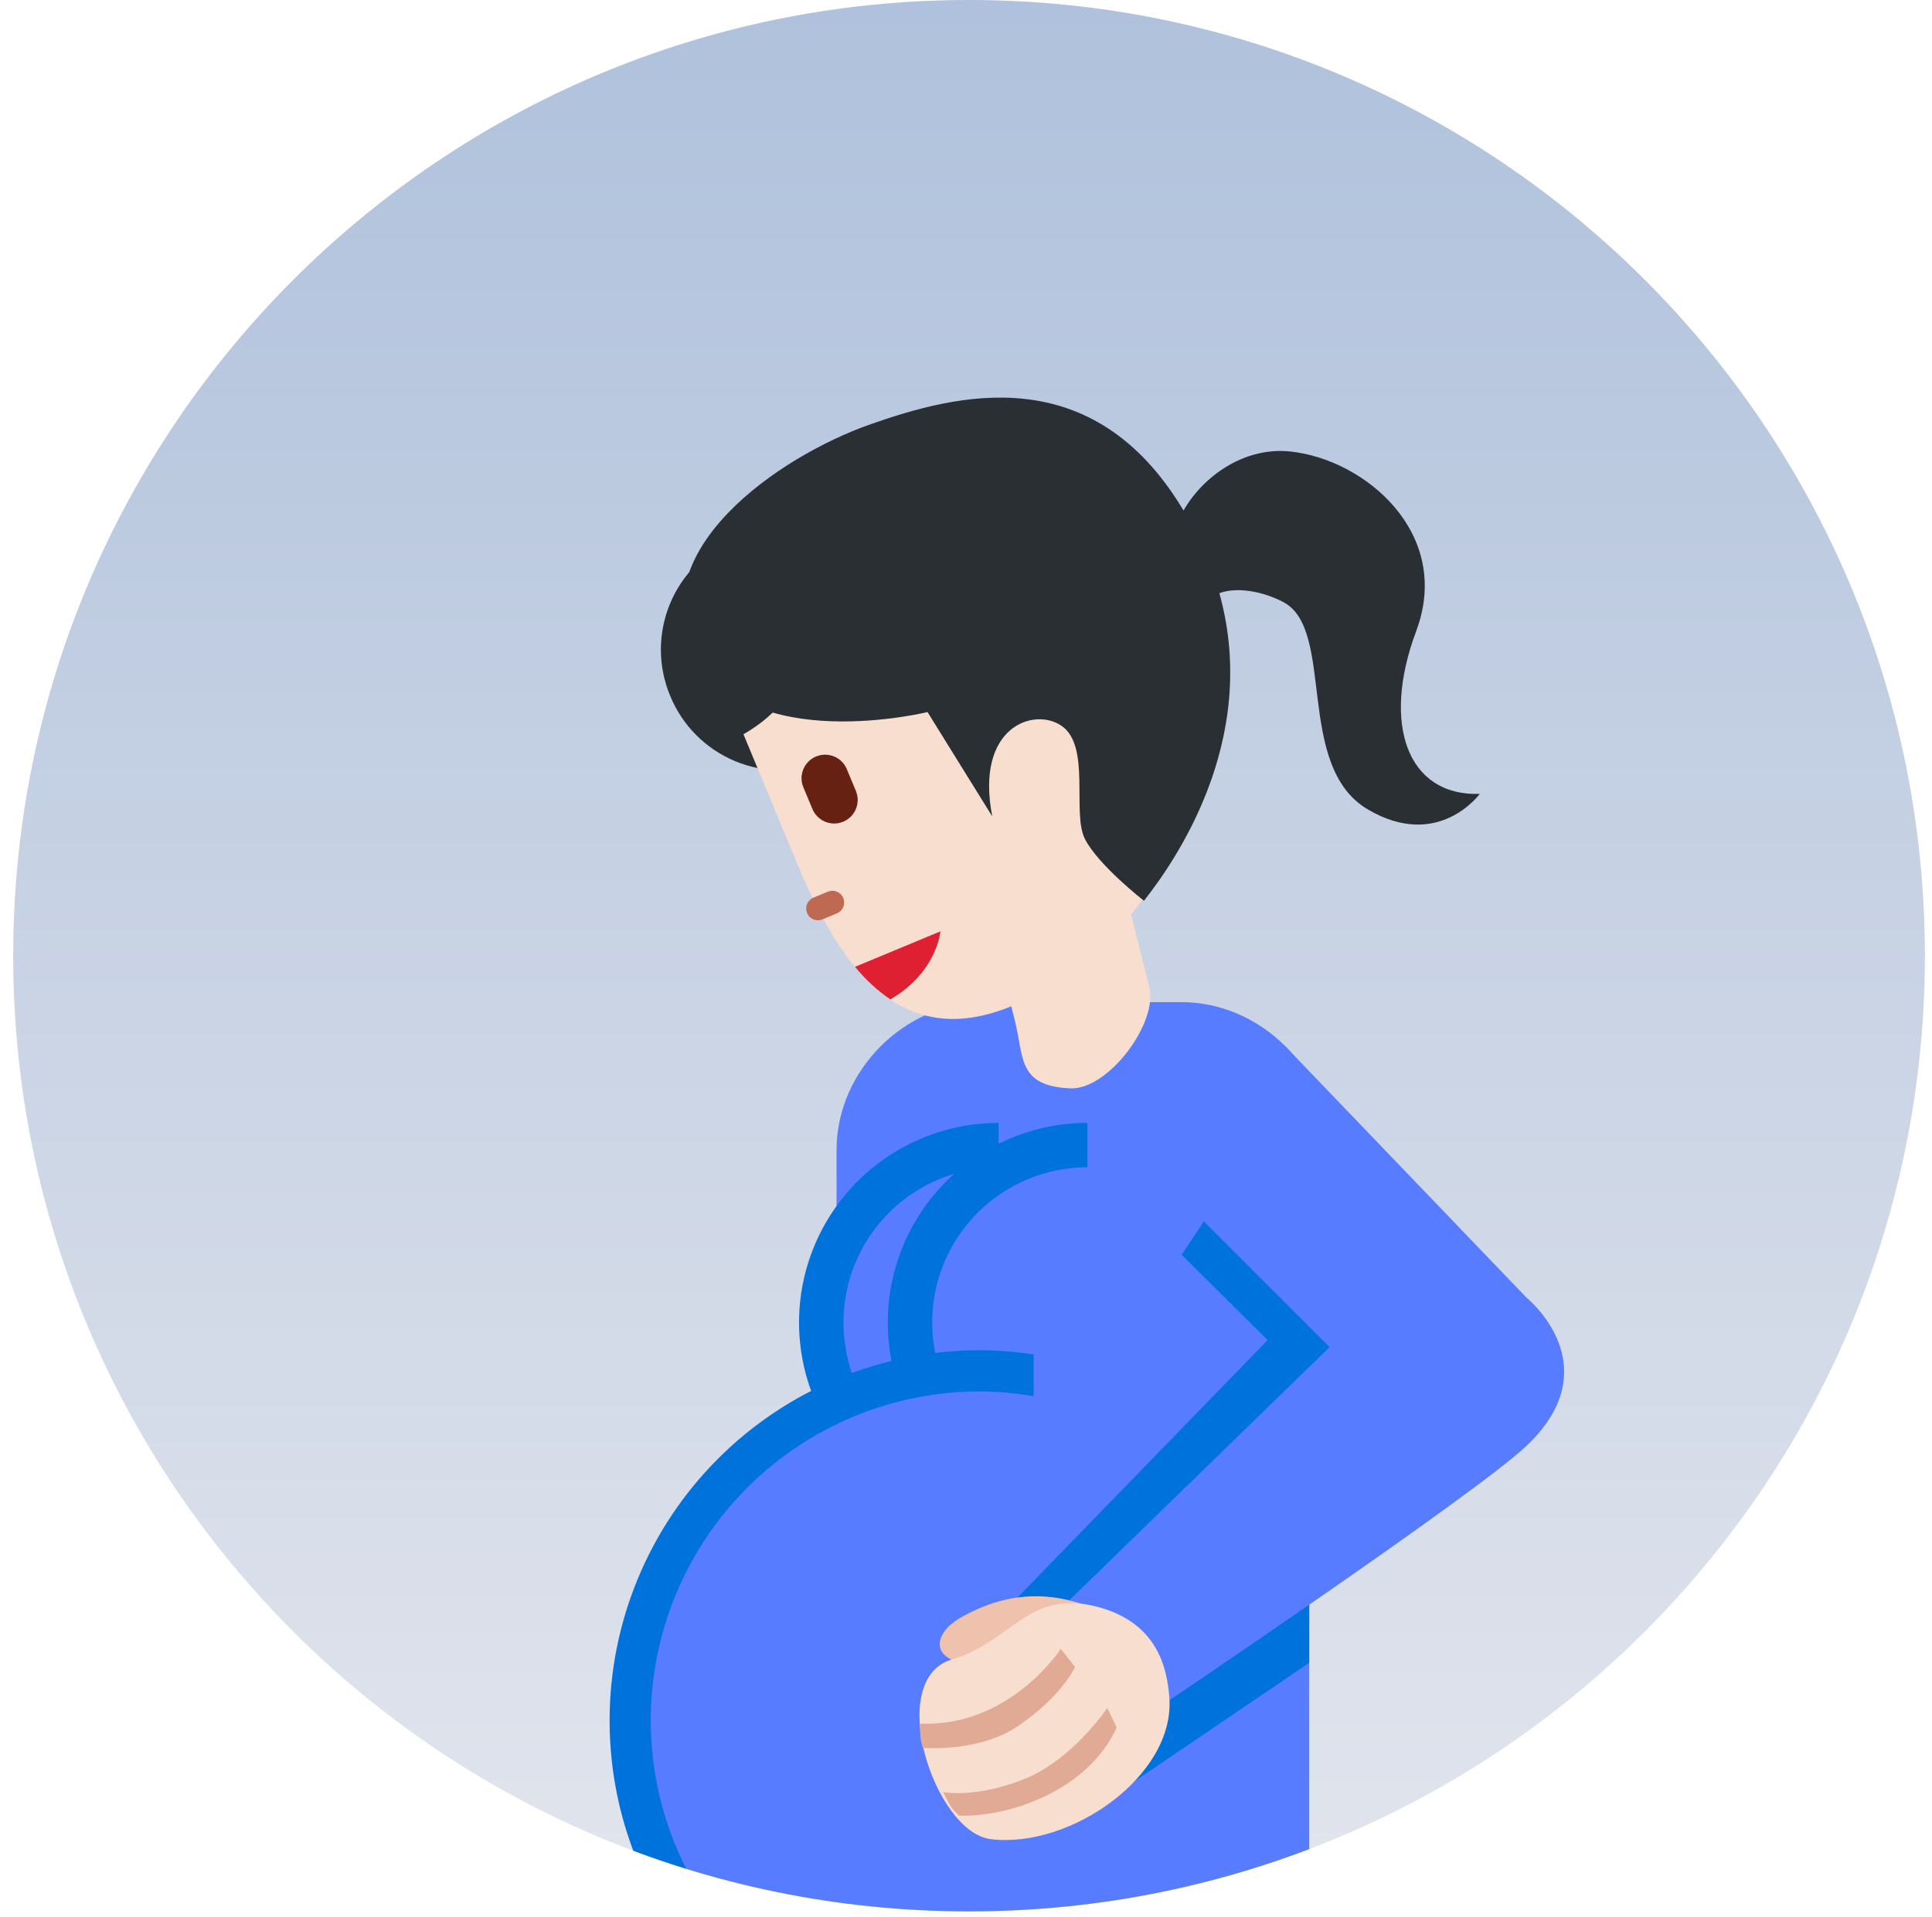
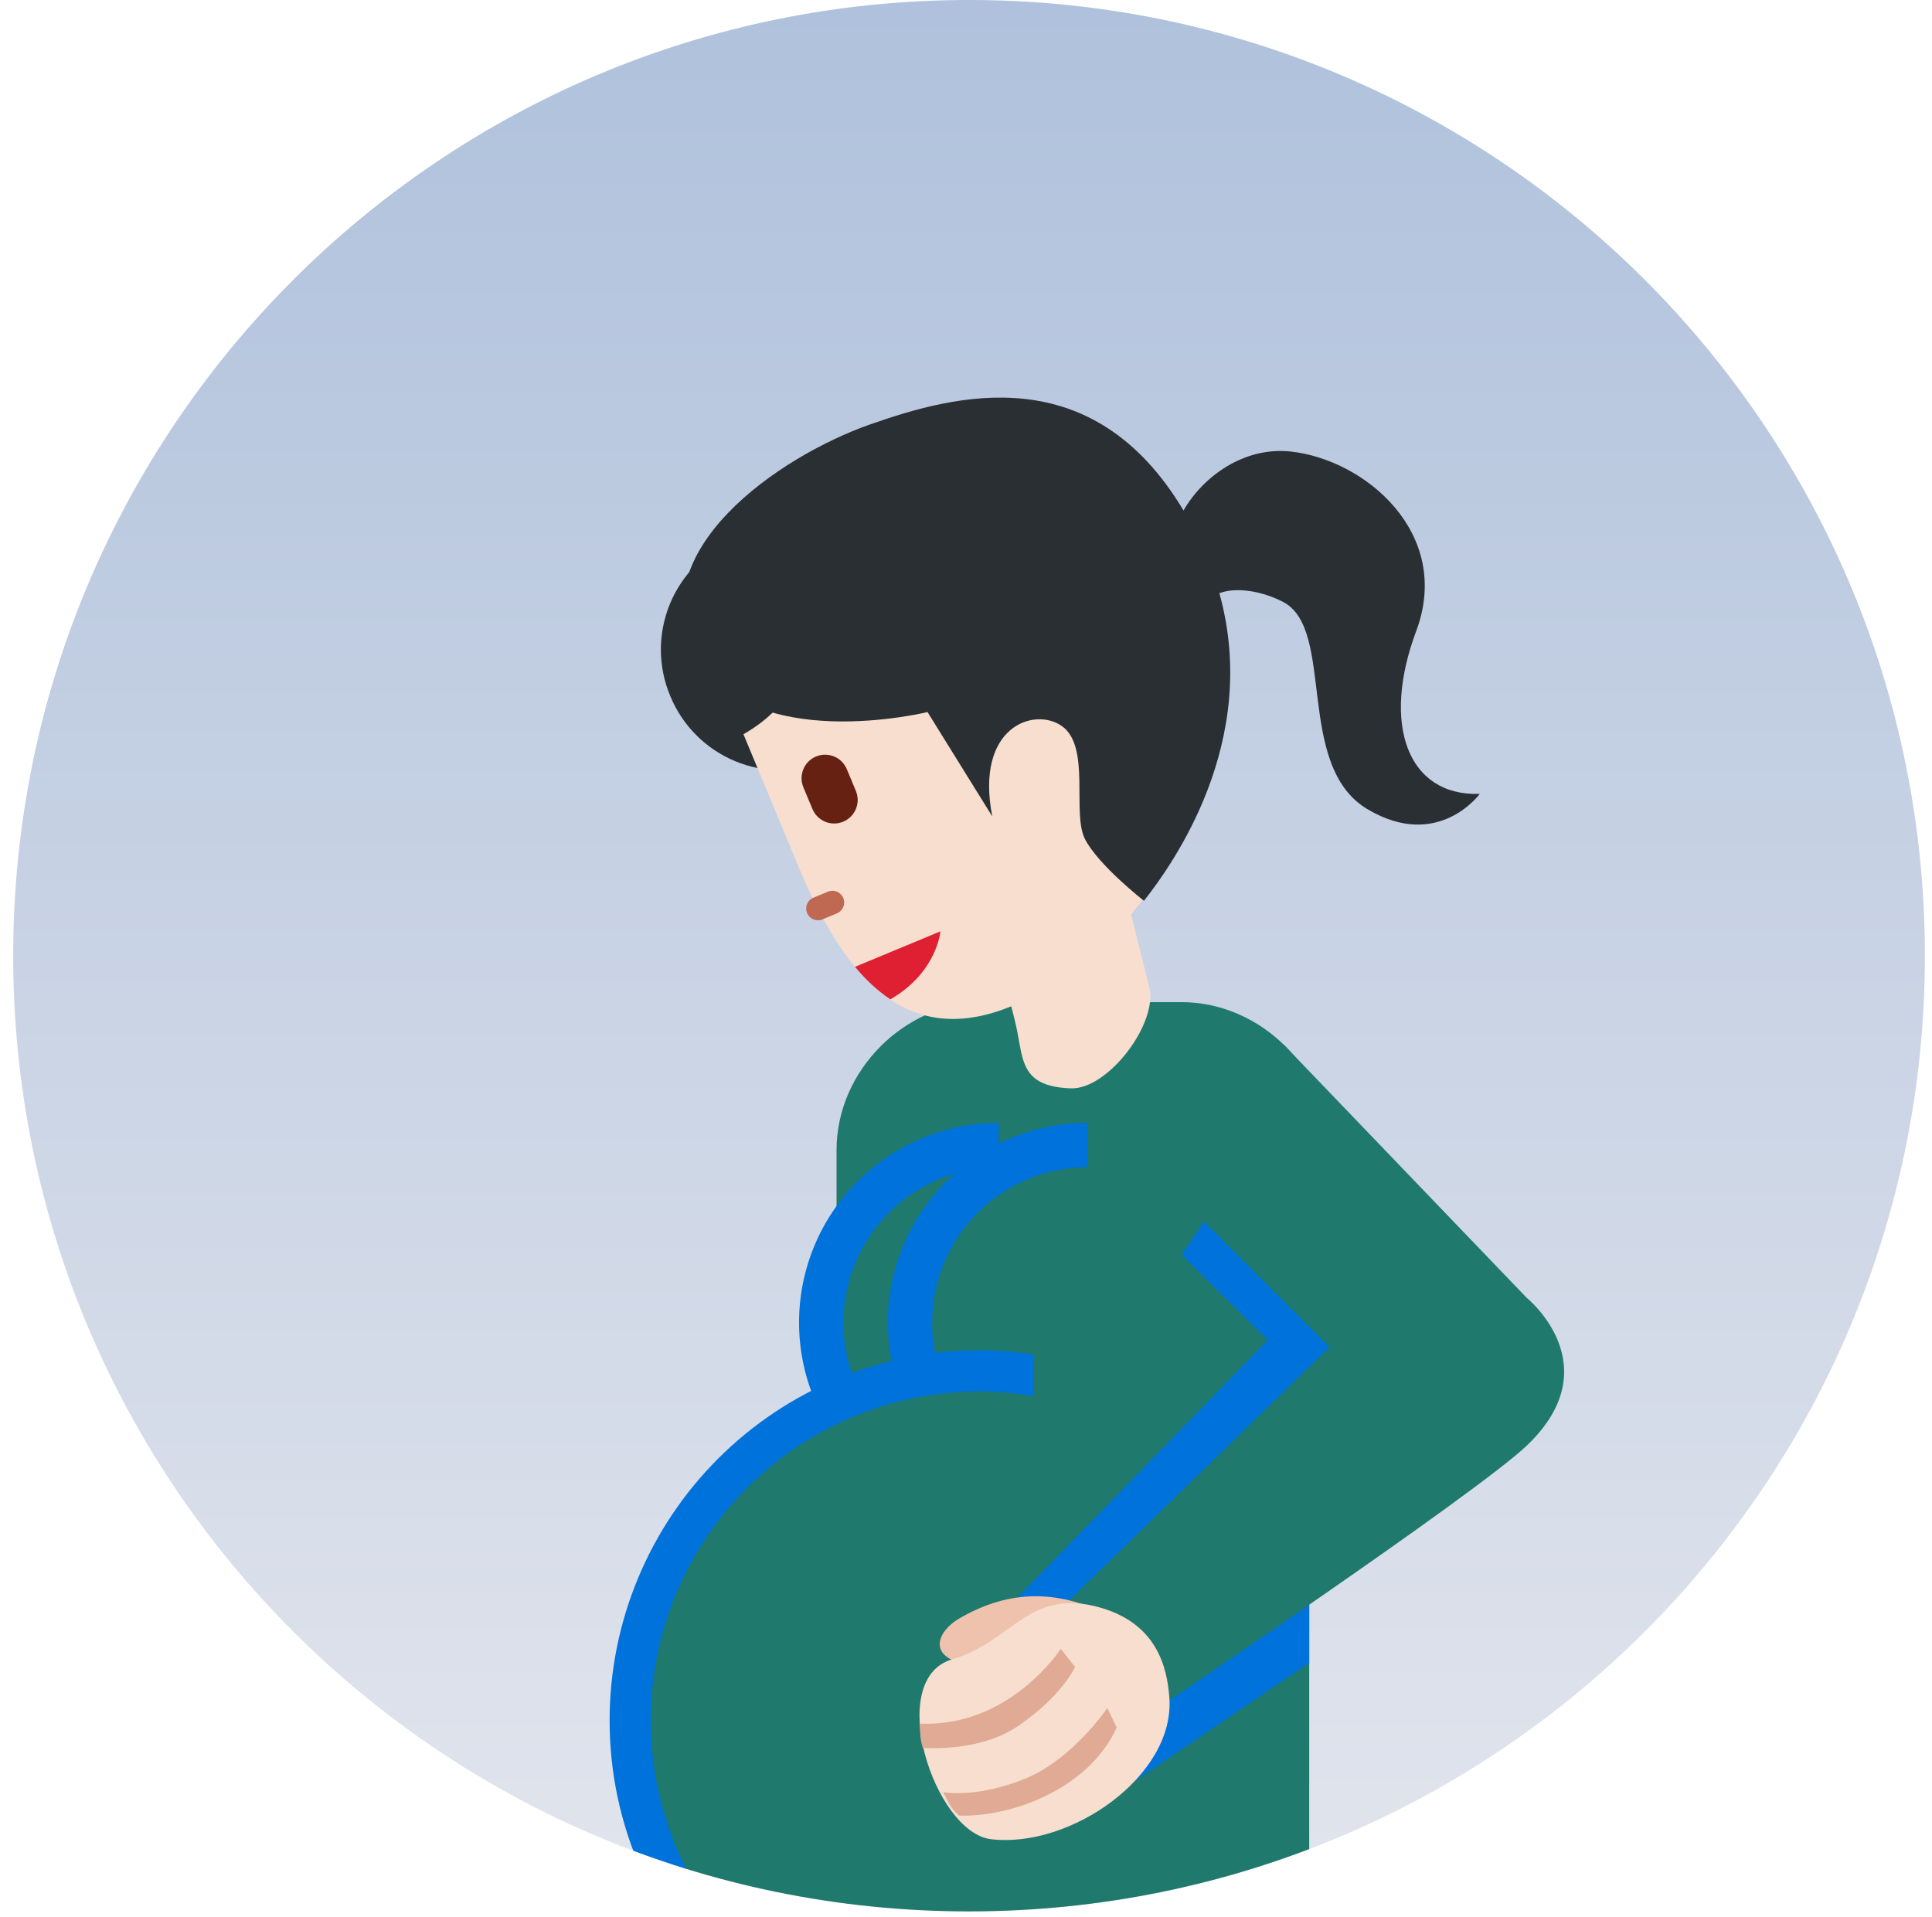
<svg xmlns="http://www.w3.org/2000/svg" width="127" height="126" viewBox="0 0 127 126" fill="none">
  <circle cx="63.7" cy="62.833" r="62.833" fill="url(#paint0_linear_4741_2340)" />
  <mask id="mask0_4741_2340" style="mask-type:alpha" maskUnits="userSpaceOnUse" x="0" y="0" width="127" height="126">
    <circle cx="63.7" cy="62.833" r="62.833" fill="url(#paint1_linear_4741_2340)" />
  </mask>
  <g mask="url(#mask0_4741_2340)">
-     <path d="M77.671 65.887H64.711C59.481 65.887 54.99 70.381 54.99 75.607V130.695H86.062V104.576L87.394 99.466V75.607C87.394 70.378 82.9 65.887 77.671 65.887Z" fill="#577CFF" />
+     <path d="M77.671 65.887H64.711C59.481 65.887 54.99 70.381 54.99 75.607V130.695H86.062V104.576L87.394 99.466V75.607C87.394 70.378 82.9 65.887 77.671 65.887Z" fill="#20796d" />
    <path d="M65.649 73.826C62.169 73.826 58.831 75.209 56.369 77.67C53.908 80.131 52.525 83.469 52.525 86.95C52.525 90.431 53.908 93.769 56.369 96.23C58.831 98.691 62.169 100.074 65.649 100.074V73.826Z" fill="#0072DB" />
-     <path d="M65.651 76.742C62.944 76.742 60.347 77.818 58.433 79.732C56.519 81.646 55.443 84.242 55.443 86.95C55.443 89.657 56.519 92.253 58.433 94.167C60.347 96.082 62.944 97.157 65.651 97.157V76.742Z" fill="#577CFF" />
+     <path d="M65.651 76.742C62.944 76.742 60.347 77.818 58.433 79.732C56.519 81.646 55.443 84.242 55.443 86.95C55.443 89.657 56.519 92.253 58.433 94.167C60.347 96.082 62.944 97.157 65.651 97.157V76.742Z" fill="#20796d" />
    <path d="M71.483 73.826C68.002 73.826 64.664 75.209 62.203 77.67C59.742 80.131 58.359 83.469 58.359 86.95C58.359 90.431 59.742 93.769 62.203 96.23C64.664 98.691 68.002 100.074 71.483 100.074V73.826Z" fill="#0072DB" />
-     <path d="M71.483 76.742C68.776 76.742 66.179 77.818 64.265 79.732C62.351 81.646 61.275 84.242 61.275 86.95C61.275 89.657 62.351 92.253 64.265 94.167C66.179 96.082 68.776 97.157 71.483 97.157V76.742Z" fill="#577CFF" />
+     <path d="M71.483 76.742C68.776 76.742 66.179 77.818 64.265 79.732C62.351 81.646 61.275 84.242 61.275 86.95C61.275 89.657 62.351 92.253 64.265 94.167C66.179 96.082 68.776 97.157 71.483 97.157V76.742Z" fill="#20796d" />
    <path d="M47.608 130.695H68.472V89.136C67.132 88.902 65.775 88.78 64.415 88.772C57.959 88.772 51.767 91.336 47.202 95.901C42.637 100.467 40.072 106.658 40.072 113.115C40.072 120.032 42.971 126.262 47.608 130.695Z" fill="#0072DB" />
-     <path d="M67.952 78.699V91.796C66.783 91.593 65.6 91.486 64.414 91.478C61.573 91.478 58.759 92.037 56.134 93.124C53.508 94.212 51.123 95.805 49.114 97.815C47.105 99.824 45.511 102.209 44.424 104.835C43.336 107.46 42.777 110.274 42.777 113.115C42.778 116.555 43.599 119.945 45.175 123.002C46.75 126.06 49.032 128.698 51.833 130.695H83.027V70.422L67.952 78.699Z" fill="#577CFF" />
+     <path d="M67.952 78.699V91.796C66.783 91.593 65.6 91.486 64.414 91.478C61.573 91.478 58.759 92.037 56.134 93.124C53.508 94.212 51.123 95.805 49.114 97.815C47.105 99.824 45.511 102.209 44.424 104.835C43.336 107.46 42.777 110.274 42.777 113.115C42.778 116.555 43.599 119.945 45.175 123.002C46.75 126.06 49.032 128.698 51.833 130.695H83.027V70.422L67.952 78.699Z" fill="#20796d" />
    <path d="M84.427 72.367L98.571 87.282L86.066 100.438L86.06 109.321L74.569 117.119L66.867 105.048L83.33 88.104L77.675 82.496L84.427 72.367Z" fill="#0072DB" />
-     <path d="M84.423 68.721L100.359 85.327C100.359 85.327 105.891 89.783 100.359 95.047C97.037 98.206 76.222 112.225 76.222 112.225L69.742 105.744L87.398 88.567L77.675 78.846L84.423 68.721Z" fill="#577CFF" />
+     <path d="M84.423 68.721L100.359 85.327C100.359 85.327 105.891 89.783 100.359 95.047C97.037 98.206 76.222 112.225 76.222 112.225L69.742 105.744L87.398 88.567L77.675 78.846L84.423 68.721Z" fill="#20796d" />
    <path d="M72.447 105.996C69.169 104.436 66.06 104.651 63.054 106.41C61.616 107.253 61.03 108.828 63.231 109.35C65.442 109.866 72.447 105.996 72.447 105.996Z" fill="#EEC2AD" />
    <path d="M76.866 111.589C77.271 116.737 70.374 121.546 65.142 120.919C61.403 120.47 58.148 110.396 62.584 109.098C66.539 107.944 67.633 104.351 72.325 105.692C76.052 106.76 76.717 109.612 76.866 111.589Z" fill="#F7DECE" />
    <path d="M73.406 113.58L72.788 112.294C72.788 112.294 70.539 115.639 67.413 116.931C65.042 117.899 63.044 117.995 61.997 117.823C62.446 118.678 62.455 118.824 63.044 119.369C66.302 119.483 71.507 117.736 73.406 113.58ZM66.94 113.466C69.827 111.489 70.67 109.599 70.67 109.599L69.728 108.406C69.728 108.406 66.389 113.586 60.463 113.32C60.507 114.044 60.448 114.184 60.661 114.924C61.457 114.951 64.595 115.07 66.94 113.466Z" fill="#E0AA94" />
    <path d="M58.573 39.729C58.975 40.684 59.184 41.708 59.189 42.744C59.195 43.78 58.996 44.806 58.604 45.765C58.212 46.724 57.636 47.596 56.907 48.332C56.178 49.068 55.311 49.653 54.356 50.053C53.398 50.448 52.372 50.65 51.336 50.648C50.3 50.646 49.274 50.439 48.318 50.041C47.361 49.642 46.493 49.059 45.762 48.324C45.031 47.59 44.452 46.718 44.059 45.76C43.657 44.805 43.448 43.78 43.443 42.744C43.439 41.709 43.638 40.682 44.03 39.723C44.422 38.764 45 37.892 45.729 37.156C46.459 36.421 47.326 35.836 48.281 35.436C49.239 35.042 50.265 34.84 51.301 34.842C52.336 34.844 53.361 35.05 54.317 35.449C55.273 35.848 56.141 36.431 56.871 37.166C57.602 37.9 58.18 38.771 58.573 39.729Z" fill="#292F33" />
    <path d="M74.352 60.114C77.86 55.929 79.954 50.58 78.155 46.258L75.18 39.092C59.099 45.147 52.482 36.838 52.482 36.838C52.482 36.838 55.631 44.415 48.871 48.273L52.467 56.929C55.407 63.998 59.414 69.061 66.475 66.159L66.714 67.11C67.314 69.493 66.874 71.421 70.382 71.555C72.835 71.648 76.148 67.268 75.547 64.885L74.352 60.114Z" fill="#F7DECE" />
    <path d="M93.095 41.487C95.498 35.065 89.715 30.183 84.792 29.681C81.805 29.378 79.111 31.282 77.798 33.563C71.817 23.548 62.869 25.907 57.176 27.911C51.145 30.034 42.174 36.278 45.694 42.989C49.215 49.702 60.971 46.815 60.971 46.815L65.226 53.674C64.076 47.771 67.996 46.453 69.807 47.739C71.715 49.096 70.449 53.444 71.318 55.159C72.187 56.873 75.197 59.224 75.197 59.224C77.046 56.873 82.882 48.789 80.155 38.999C81.283 38.576 82.978 38.862 84.346 39.576C87.822 41.382 85.083 50.376 89.919 53.219C94.553 55.946 97.271 52.196 97.271 52.196C92.523 52.353 90.799 47.626 93.095 41.487Z" fill="#292F33" />
    <path d="M54.982 60.064L54.084 60.437C53.989 60.479 53.888 60.502 53.785 60.504C53.682 60.506 53.579 60.487 53.484 60.449C53.388 60.411 53.301 60.355 53.227 60.282C53.154 60.21 53.095 60.124 53.056 60.029C53.016 59.934 52.996 59.831 52.996 59.728C52.996 59.625 53.017 59.523 53.058 59.429C53.098 59.334 53.157 59.248 53.231 59.176C53.305 59.105 53.393 59.048 53.489 59.011L54.39 58.638C54.484 58.593 54.587 58.569 54.691 58.565C54.796 58.561 54.9 58.579 54.997 58.617C55.094 58.654 55.183 58.711 55.258 58.784C55.333 58.857 55.392 58.944 55.432 59.041C55.472 59.137 55.492 59.241 55.491 59.345C55.49 59.45 55.468 59.553 55.425 59.648C55.383 59.744 55.322 59.83 55.246 59.901C55.17 59.973 55.08 60.028 54.982 60.064Z" fill="#BF6952" />
    <path d="M55.424 54.024C55.045 54.181 54.621 54.181 54.242 54.024C53.864 53.868 53.563 53.568 53.406 53.19L52.808 51.758C52.65 51.379 52.65 50.953 52.807 50.574C52.963 50.194 53.264 49.893 53.643 49.736C54.022 49.578 54.448 49.578 54.828 49.734C55.207 49.891 55.508 50.192 55.666 50.571L56.261 52C56.339 52.188 56.38 52.389 56.38 52.593C56.38 52.796 56.34 52.998 56.263 53.186C56.185 53.374 56.071 53.545 55.927 53.689C55.783 53.833 55.612 53.947 55.424 54.024Z" fill="#662113" />
    <path d="M56.205 63.566C56.914 64.426 57.69 65.143 58.526 65.703C61.603 63.927 61.819 61.232 61.819 61.232L56.351 63.504L56.205 63.566Z" fill="#DF1F32" />
  </g>
  <defs>
    <linearGradient id="paint0_linear_4741_2340" x1="63.7" y1="0" x2="63.7" y2="125.665" gradientUnits="userSpaceOnUse">
      <stop stop-color="#AFC1DC" />
      <stop offset="1" stop-color="#E2E5ED" />
    </linearGradient>
    <linearGradient id="paint1_linear_4741_2340" x1="63.7" y1="0" x2="63.7" y2="125.665" gradientUnits="userSpaceOnUse">
      <stop stop-color="#AFC1DC" />
      <stop offset="1" stop-color="#E2E5ED" />
    </linearGradient>
  </defs>
</svg>
